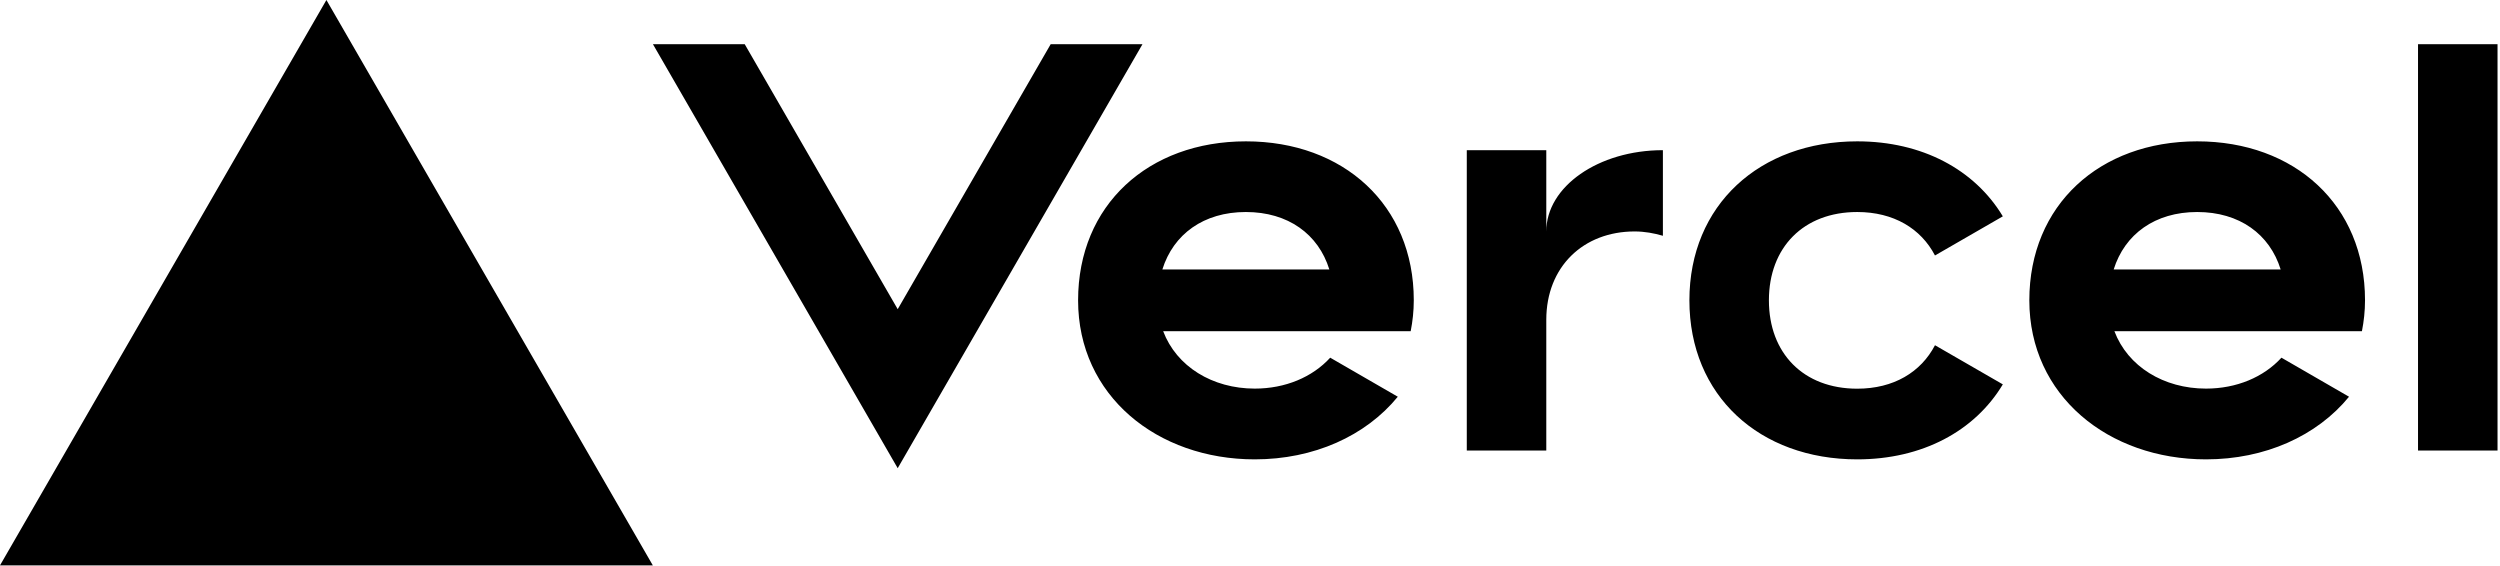
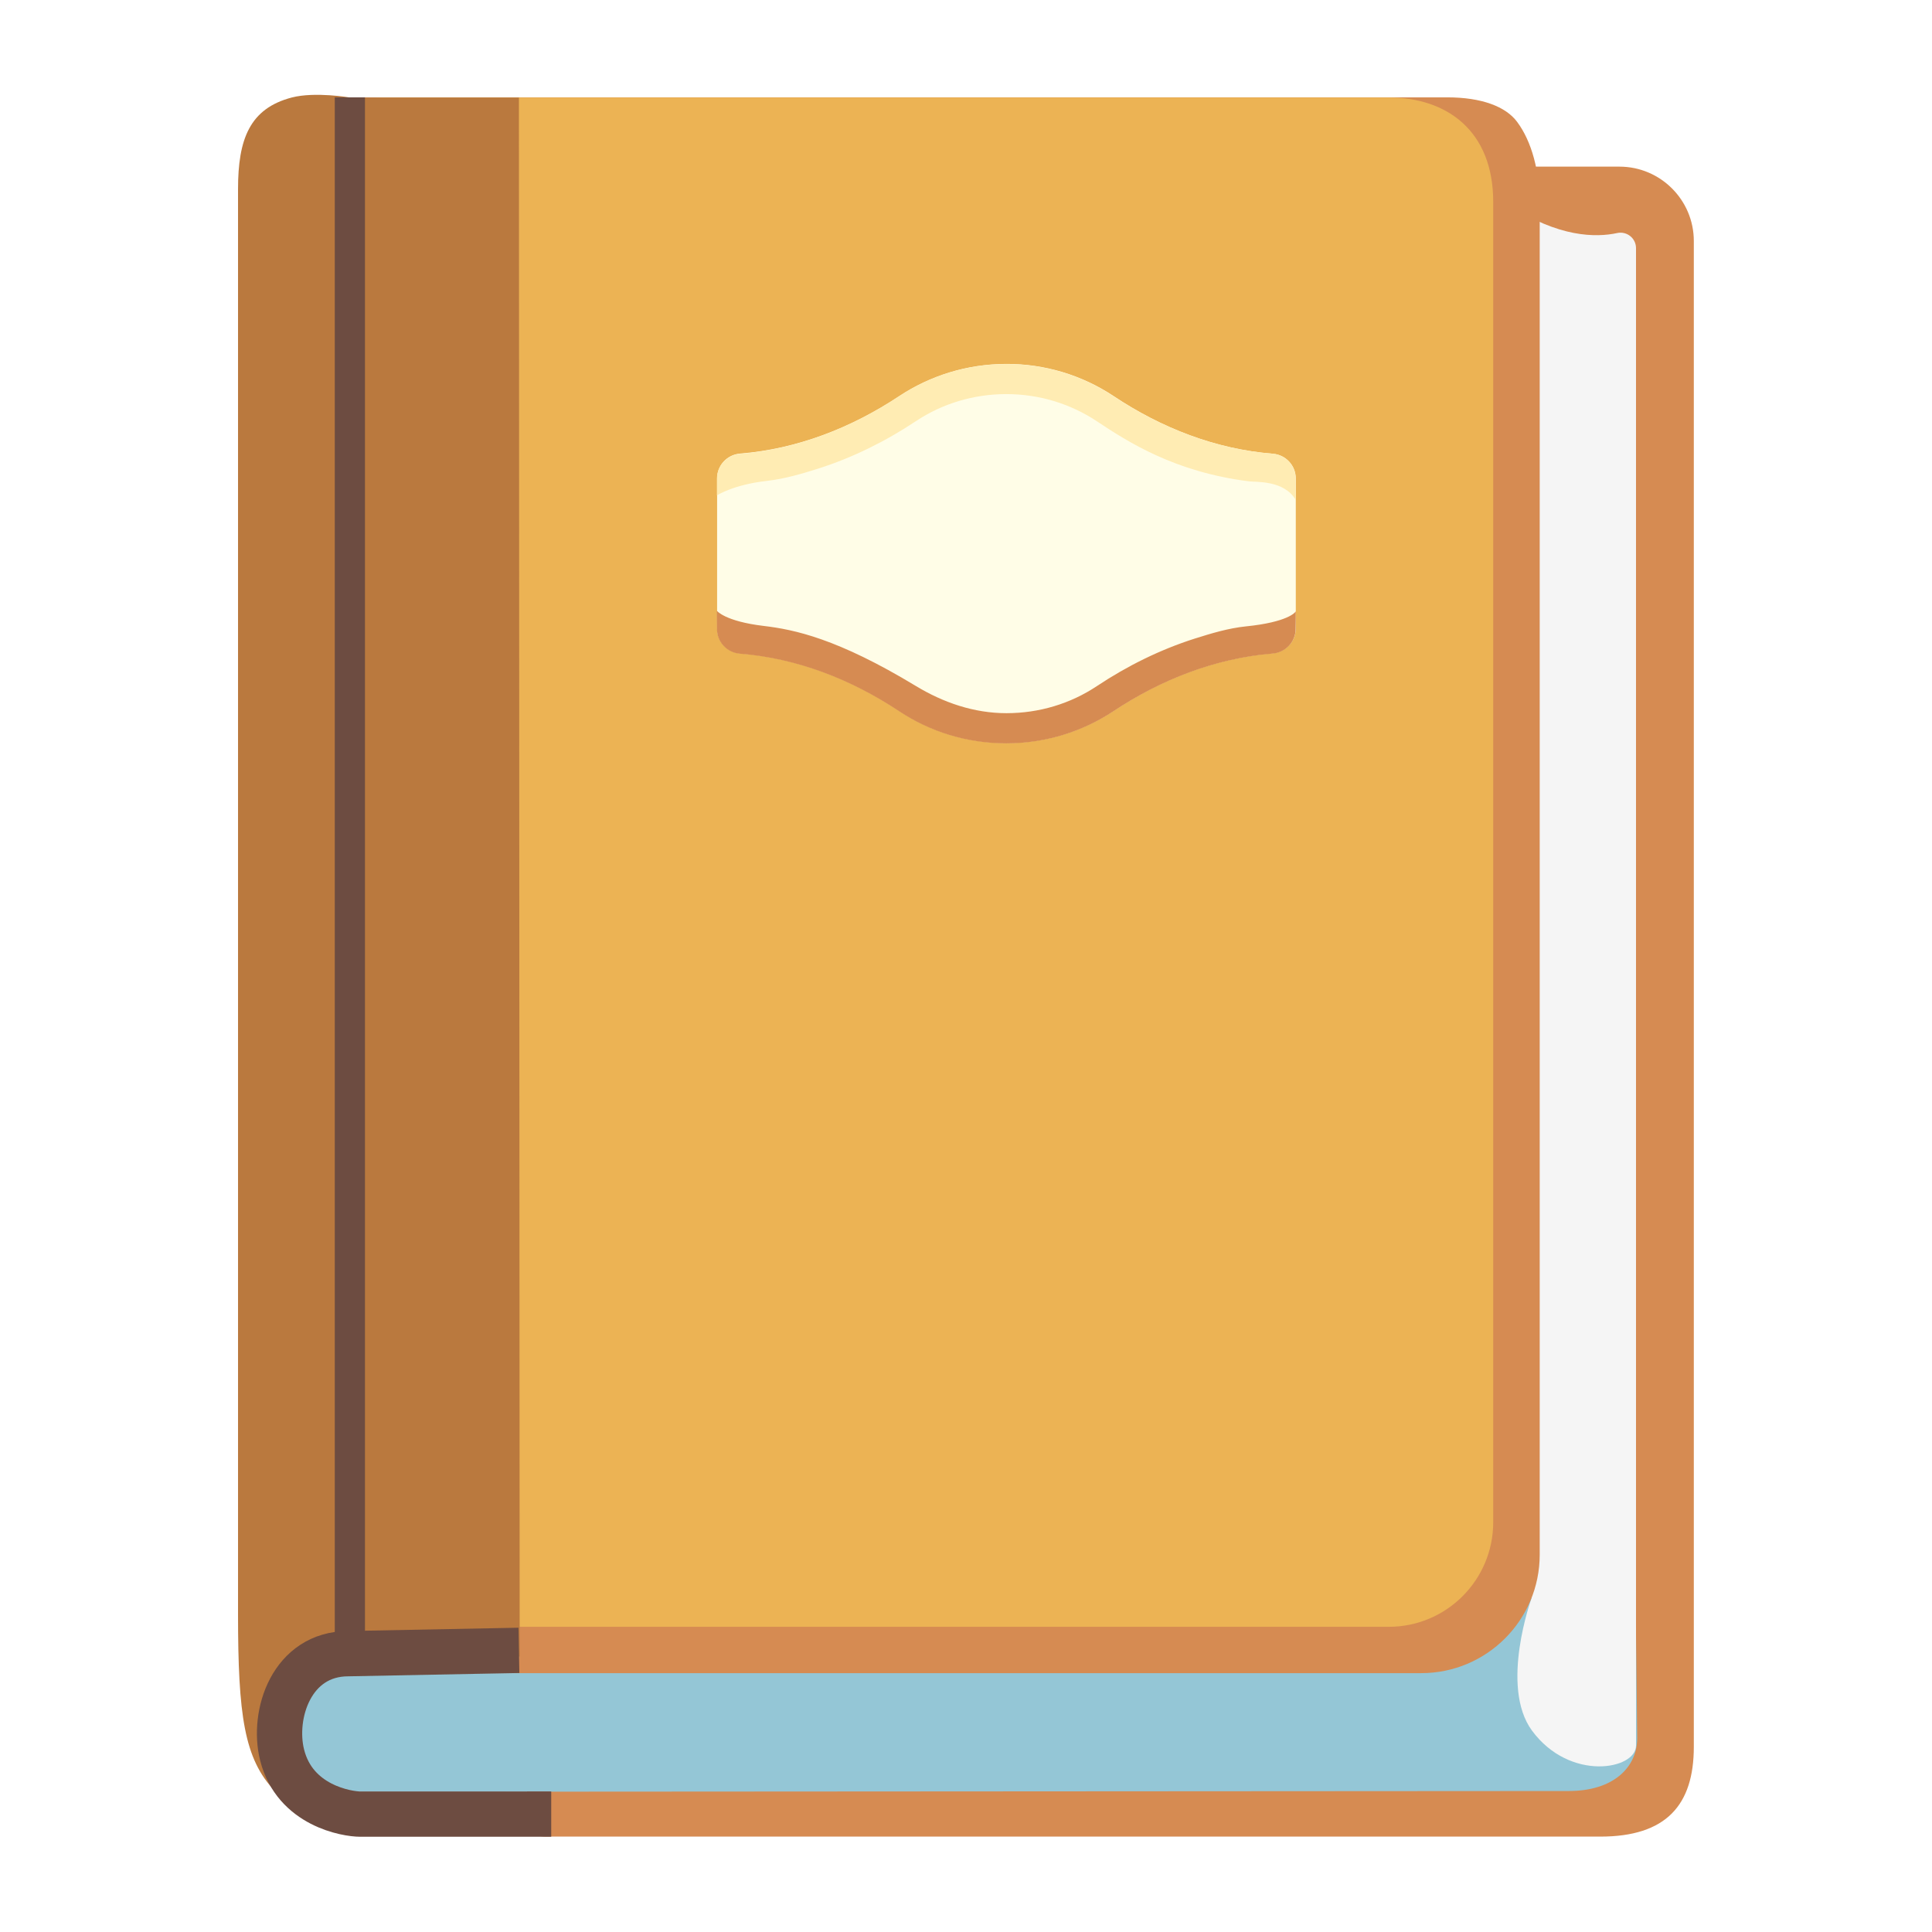
- <svg xmlns="http://www.w3.org/2000/svg" width="283" height="64" viewBox="0 0 283 64" fill="none">
-   <path d="M141.04 16c-11.04 0-19 7.2-19 18s8.96 18 20 18c6.67 0 12.55-2.64 16.19-7.09l-7.65-4.42c-2.02 2.21-5.09 3.5-8.54 3.5-4.79 0-8.86-2.5-10.37-6.5h28.02c.22-1.12.35-2.28.35-3.5 0-10.79-7.96-17.99-19-17.99zm-9.46 14.5c1.25-3.99 4.67-6.5 9.45-6.5 4.79 0 8.21 2.51 9.45 6.5h-18.9zM248.72 16c-11.04 0-19 7.2-19 18s8.96 18 20 18c6.67 0 12.55-2.64 16.19-7.09l-7.65-4.42c-2.02 2.21-5.09 3.5-8.54 3.5-4.79 0-8.86-2.5-10.37-6.5h28.02c.22-1.12.35-2.28.35-3.5 0-10.79-7.96-17.99-19-17.99zm-9.45 14.5c1.25-3.99 4.67-6.5 9.45-6.5 4.79 0 8.21 2.51 9.45 6.5h-18.9zM200.24 34c0 6 3.92 10 10 10 4.12 0 7.21-1.87 8.8-4.92l7.68 4.43c-3.18 5.3-9.14 8.49-16.48 8.49-11.05 0-19-7.2-19-18s7.96-18 19-18c7.34 0 13.29 3.19 16.48 8.49l-7.68 4.43c-1.59-3.05-4.68-4.92-8.8-4.92-6.07 0-10 4-10 10zm82.48-29v46h-9V5h9zM36.95 0L73.9 64H0L36.95 0zm92.38 5l-27.71 48L73.91 5H84.3l17.32 30 17.32-30h10.39zm58.91 12v9.69c-1-.29-2.06-.49-3.2-.49-5.81 0-10 4-10 10V51h-9V17h9v9.2c0-5.08 5.91-9.2 13.2-9.2z" fill="#000" />
+ <svg xmlns="http://www.w3.org/2000/svg" width="800px" height="800px" viewBox="0 0 128 128" aria-hidden="true" role="img" class="iconify iconify--noto" preserveAspectRatio="xMidYMid meet">
+   <path d="M106.02 121.68H36.18c-1.66 0-1.26-1.35-1.26-3.01V14.05c0-1.66 1.35-3.01 3.01-3.01h69.36c2.72 0 4.93 2.21 4.93 4.93v99.76c0 3.86-1.83 5.95-6.2 5.95z" fill="#d68b52" />
+   <path d="M18.53 115.14c0 1.94 3.07 3.57 5.01 3.57l80.39-.05c2.98 0 4.54-1.58 4.54-3.52l-.25-21.32H18.53v21.32z" fill="#94c6d6" />
+   <path d="M101.47 105.88s-2.13 5.85.03 8.78c2.51 3.4 6.89 2.58 6.89.99V16.44c0-.66-.61-1.14-1.25-1c-1.39.3-3.89.31-7.21-1.89l1.54 92.33z" fill="#f5f5f5" />
+   <path d="M94.16 110.85H23.64V6.45h72.25c2.27 0 3.87.61 4.62 1.62c.98 1.31 1.5 3.3 1.5 5.48V103a7.85 7.85 0 0 1-7.85 7.85z" fill="#d68b52" />
+   <path d="M92.01 107.78H25.54c-2.76 0-4.99-2.24-4.99-4.99V11.45c0-2.76 2.24-4.99 4.99-4.99h66.47c3.82 0 6.92 2.18 6.92 6.92v87.49c-.01 3.81-3.1 6.91-6.92 6.91z" fill="#ecb354" />
+   <path d="M34.43 109.75L34.38 6.46h-11.2s-2.31-.4-3.85 0c-2.79.73-3.56 2.76-3.56 6.07v94.41c0 6.7.41 9.6 2.44 11.72c-.12-1.54.87-6.83 1.68-8.28c.72-1.28 14.54-.63 14.54-.63z" fill="#ba793e" />
+   <path fill="none" stroke="#6d4c41" stroke-width="2" stroke-miterlimit="10" d="M23.18 6.45v104.4" />
+   <path d="M34.38 109.34l-11.3.22c-3.77 0-5.06 4.04-4.39 6.71c.84 3.37 4.32 3.92 5.18 3.92h12.65" fill="none" stroke="#6d4c41" stroke-width="3" stroke-miterlimit="10" />
+   <path d="M85.85 31.7c0-.86-.66-1.57-1.52-1.64c-3.78-.3-7.37-1.7-10.55-3.82a12.769 12.769 0 0 0-7.1-2.13c-2.63 0-5.07.79-7.1 2.13c-3.18 2.11-6.78 3.51-10.55 3.81c-.86.07-1.52.78-1.52 1.64v9.96c0 .86.66 1.57 1.52 1.64c3.78.3 7.37 1.7 10.55 3.81c2.03 1.35 4.47 2.13 7.1 2.13s5.07-.79 7.1-2.13c3.18-2.11 6.78-3.51 10.55-3.82c.86-.07 1.52-.78 1.52-1.64V31.7z" fill="#fffde7" />
+   <path d="M85.85 40.5c-.02.07-.54.72-3.31 1c-1.16.12-2.28.46-3.39.81c-2.29.73-4.47 1.81-6.47 3.14c-1.77 1.18-3.85 1.8-6 1.8s-4.18-.7-6-1.8c-5.2-3.15-8.06-3.74-10.08-3.98c-2.59-.31-3.11-1.01-3.11-1.01s.01.76.01 1.21c0 .86.66 1.57 1.52 1.64c3.78.3 7.37 1.7 10.55 3.81c2.03 1.35 4.47 2.13 7.1 2.13s5.07-.79 7.1-2.13c3.18-2.11 6.78-3.51 10.55-3.82c.86-.07 1.52-.78 1.52-1.64c.01-.33.01-1.16.01-1.16z" fill="#d68b52" />
+   <path d="M47.5 32.82s1.08-.71 3.31-.96c1.15-.13 2.28-.46 3.39-.81c2.29-.73 4.47-1.81 6.47-3.14c1.77-1.18 3.85-1.8 6-1.8s4.22.62 6 1.8c2.05 1.36 5.14 3.36 10.08 3.98c.46.06 2.33-.09 3.1 1.24c0 0-.01-.99-.01-1.43c0-.86-.66-1.57-1.52-1.64c-3.78-.3-7.37-1.7-10.55-3.81a12.769 12.769 0 0 0-7.1-2.13c-2.63 0-5.07.79-7.1 2.13c-3.18 2.11-6.78 3.51-10.55 3.82c-.86.07-1.52.78-1.52 1.64v1.11z" fill="#ffecb3" />
</svg>
